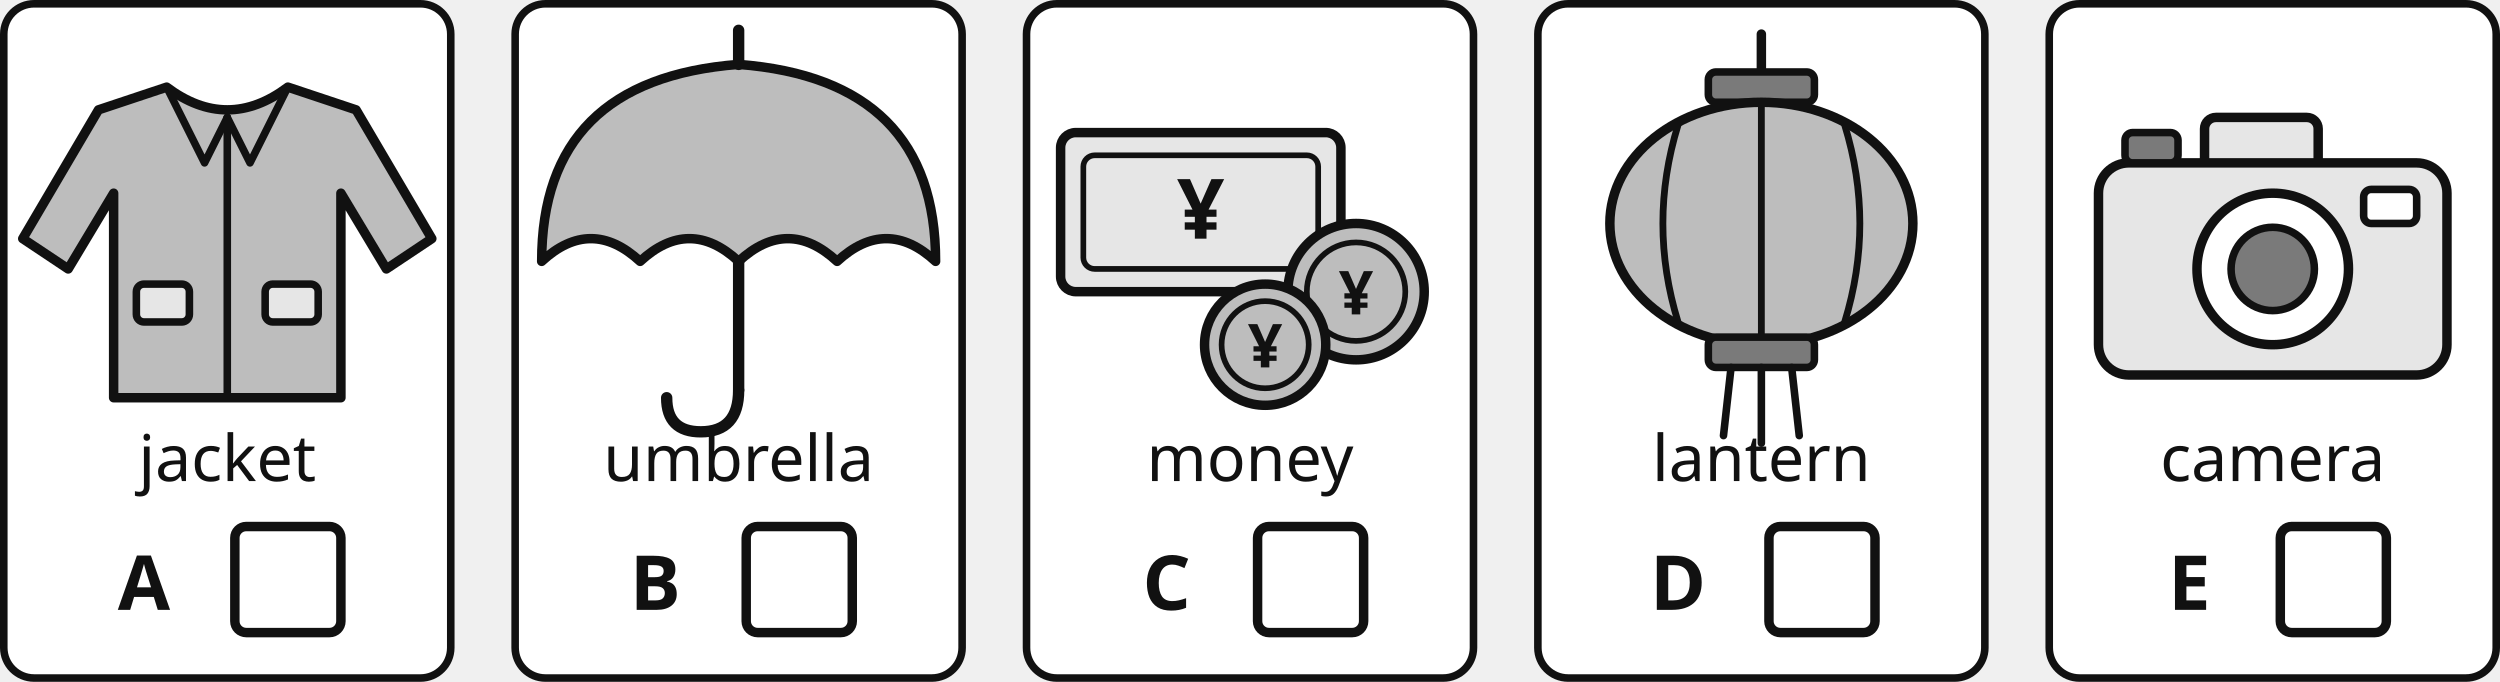
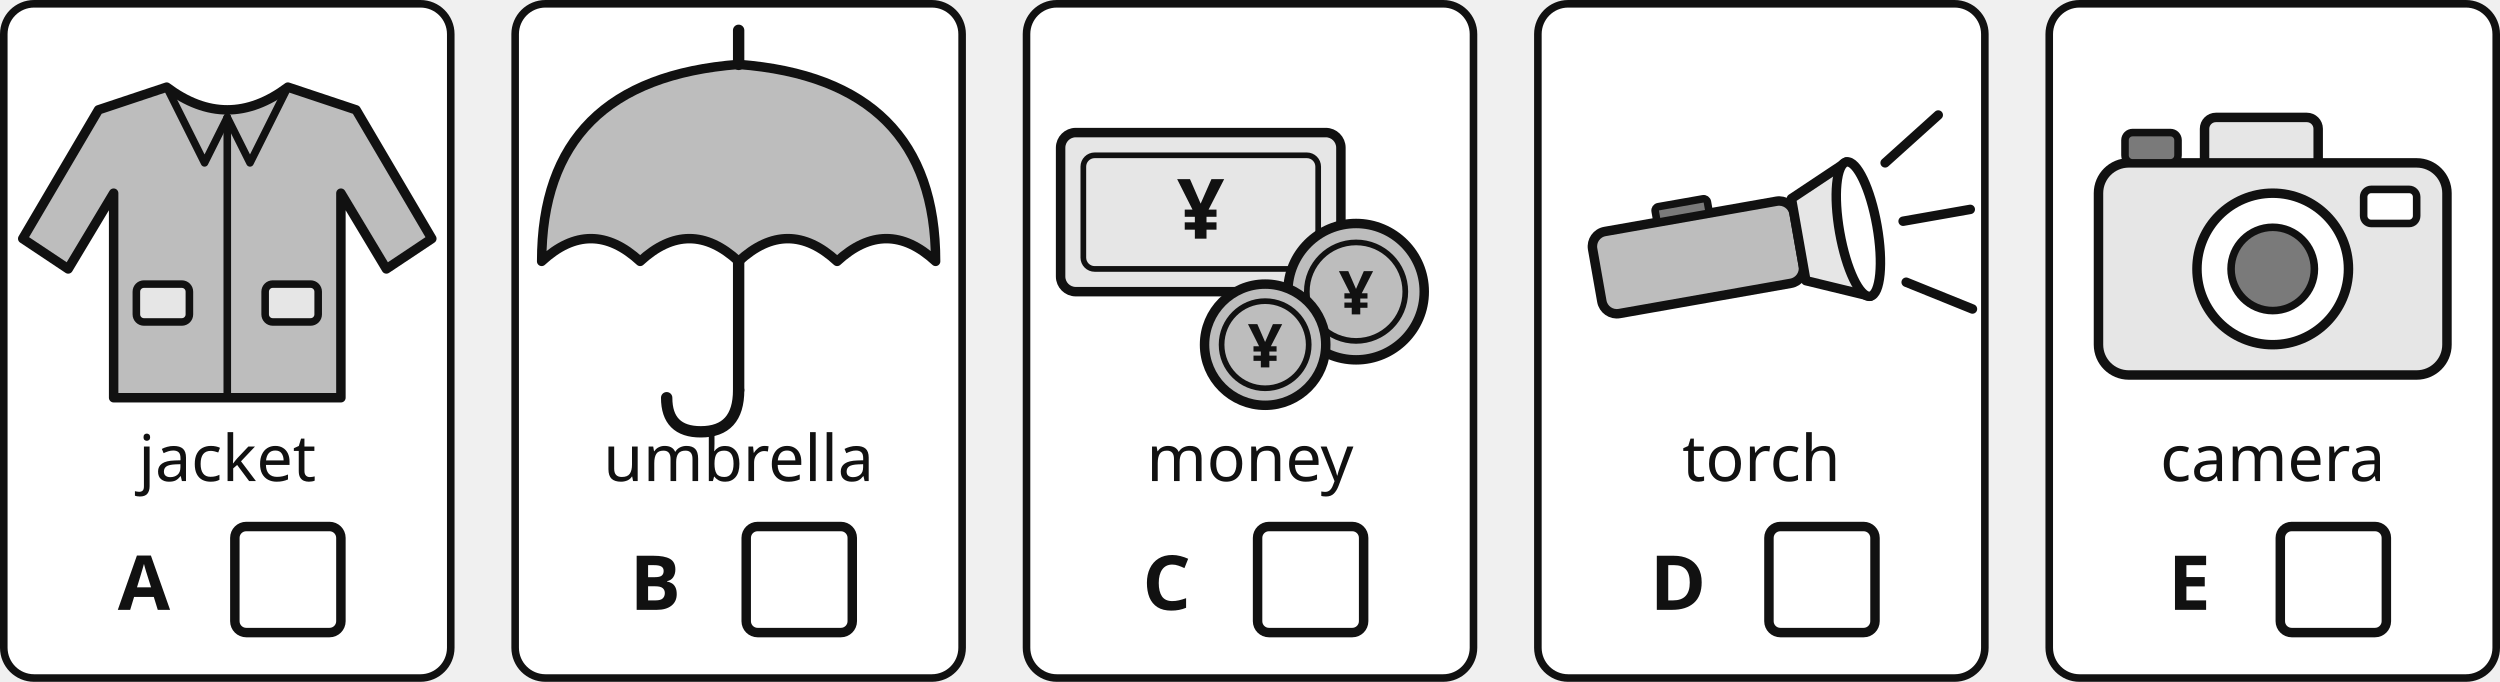
<svg xmlns="http://www.w3.org/2000/svg" viewBox="0 0 660 180" width="660" height="180" font-family="Atkinson Hyperlegible, Noto Sans, sans-serif">
  <rect x="1" y="1" width="118" height="178" rx="8" fill="#fff" stroke="#111" stroke-width="2" />
  <g transform="translate(60 65)">
    <path d="M -16 -42 L -34 -36 L -54 -2 L -42 6 L -30 -14 L -30 40 L 30 40 L 30 -14 L 42 6 L 54 -2 L 34 -36 L 16 -42 Q 0 -30 -16 -42 Z" fill="#bdbdbd" stroke="#111" stroke-width="2.5" stroke-linejoin="round" stroke-linecap="round" />
    <line x1="0" y1="-34" x2="0" y2="40" stroke="#111" stroke-width="2" stroke-linecap="round" />
    <path d="M -16 -42 L -6 -22 L 0 -34" fill="none" stroke="#111" stroke-width="2" stroke-linejoin="round" stroke-linecap="round" />
    <path d="M 16 -42 L 6 -22 L 0 -34" fill="none" stroke="#111" stroke-width="2" stroke-linejoin="round" stroke-linecap="round" />
    <rect x="-24" y="10" width="14" height="10" rx="2" fill="#e6e6e6" stroke="#111" stroke-width="2" />
    <rect x="10" y="10" width="14" height="10" rx="2" fill="#e6e6e6" stroke="#111" stroke-width="2" />
  </g>
  <text x="60" y="127" font-size="17" text-anchor="middle" fill="#111">jacket</text>
  <text x="38" y="161" font-size="20" text-anchor="middle" fill="#111" font-weight="700">A</text>
  <rect x="62" y="139" width="28" height="28" rx="3" fill="#fff" stroke="#111" stroke-width="2.5" />
  <rect x="136" y="1" width="118" height="178" rx="8" fill="#fff" stroke="#111" stroke-width="2" />
  <g transform="translate(195 65)">
    <path d="M -52 4 Q -52 -44 0 -48 Q 52 -44 52 4 Q 39 -8 26 4 Q 13 -8 0 4 Q -13 -8 -26 4 Q -39 -8 -52 4 Z" fill="#bdbdbd" stroke="#111" stroke-width="2.5" stroke-linejoin="round" stroke-linecap="round" />
    <line x1="0" y1="-48" x2="0" y2="-57" stroke="#111" stroke-width="3" stroke-linecap="round" />
    <line x1="0" y1="4" x2="0" y2="38" stroke="#111" stroke-width="3" stroke-linecap="round" />
    <path d="M 0 38 Q 0 49 -10 49 Q -19 49 -19 40" fill="none" stroke="#111" stroke-width="3" stroke-linejoin="round" stroke-linecap="round" />
  </g>
  <text x="195" y="127" font-size="17" text-anchor="middle" fill="#111">umbrella</text>
  <text x="173" y="161" font-size="20" text-anchor="middle" fill="#111" font-weight="700">B</text>
  <rect x="197" y="139" width="28" height="28" rx="3" fill="#fff" stroke="#111" stroke-width="2.5" />
  <rect x="271" y="1" width="118" height="178" rx="8" fill="#fff" stroke="#111" stroke-width="2" />
  <g transform="translate(330 65)">
    <rect x="-50" y="-30" width="74" height="42" rx="4" fill="#e6e6e6" stroke="#111" stroke-width="2.5" />
    <rect x="-44" y="-24" width="62" height="30" rx="3" fill="none" stroke="#111" stroke-width="1.5" />
    <text x="-13" y="-2" font-size="22" text-anchor="middle" fill="#111" font-weight="700">¥</text>
    <circle cx="28" cy="12" r="18" fill="#bdbdbd" stroke="#111" stroke-width="2.5" />
    <circle cx="28" cy="12" r="13" fill="none" stroke="#111" stroke-width="1.5" />
    <text x="28" y="18" font-size="16" text-anchor="middle" fill="#111" font-weight="700">¥</text>
    <circle cx="4" cy="26" r="16" fill="#bdbdbd" stroke="#111" stroke-width="2.5" />
    <circle cx="4" cy="26" r="11.5" fill="none" stroke="#111" stroke-width="1.5" />
    <text x="4" y="32" font-size="16" text-anchor="middle" fill="#111" font-weight="700">¥</text>
  </g>
  <text x="330" y="127" font-size="17" text-anchor="middle" fill="#111">money</text>
  <text x="308" y="161" font-size="20" text-anchor="middle" fill="#111" font-weight="700">C</text>
  <rect x="332" y="139" width="28" height="28" rx="3" fill="#fff" stroke="#111" stroke-width="2.5" />
  <rect x="406" y="1" width="118" height="178" rx="8" fill="#fff" stroke="#111" stroke-width="2" />
  <g transform="translate(465 65)">
-     <line x1="0" y1="-56" x2="0" y2="-44" stroke="#111" stroke-width="2.5" stroke-linecap="round" />
-     <rect x="-14" y="-46" width="28" height="8" rx="2" fill="#7a7a7a" stroke="#111" stroke-width="2" />
-     <ellipse cx="0" cy="-6" rx="40" ry="32" fill="#bdbdbd" stroke="#111" stroke-width="2.5" />
-     <path d="M -22 -32 Q -30 -6 -22 20" fill="none" stroke="#111" stroke-width="1.8" stroke-linejoin="round" stroke-linecap="round" />
-     <path d="M 22 -32 Q 30 -6 22 20" fill="none" stroke="#111" stroke-width="1.8" stroke-linejoin="round" stroke-linecap="round" />
-     <path d="M 0 -38 L 0 26" fill="none" stroke="#111" stroke-width="1.8" stroke-linejoin="round" stroke-linecap="round" />
-     <rect x="-14" y="24" width="28" height="8" rx="2" fill="#7a7a7a" stroke="#111" stroke-width="2" />
-     <line x1="-8" y1="32" x2="-10" y2="50" stroke="#111" stroke-width="2" stroke-linecap="round" />
-     <line x1="0" y1="32" x2="0" y2="52" stroke="#111" stroke-width="2" stroke-linecap="round" />
-     <line x1="8" y1="32" x2="10" y2="50" stroke="#111" stroke-width="2" stroke-linecap="round" />
+     <g transform="rotate(-10)">
+       <rect x="-44" y="-11" width="54" height="22" rx="4" fill="#bdbdbd" stroke="#111" stroke-width="2.5" />
+       <path d="M 10 -11 L 26 -18 L 26 18 L 10 11 Z" fill="#e6e6e6" stroke="#111" stroke-width="2.5" stroke-linejoin="round" stroke-linecap="round" />
+       <ellipse cx="26" cy="0" rx="5" ry="18" fill="#fff" stroke="#111" stroke-width="2.5" />
+       <rect x="-26" y="-15" width="14" height="4" rx="1" fill="#7a7a7a" stroke="#111" stroke-width="2" />
+       <line x1="36" y1="-16" x2="52" y2="-26" stroke="#111" stroke-width="2.5" stroke-linecap="round" />
+       <line x1="38" y1="0" x2="56" y2="0" stroke="#111" stroke-width="2.5" stroke-linecap="round" />
+       <line x1="36" y1="16" x2="52" y2="26" stroke="#111" stroke-width="2.5" stroke-linecap="round" />
+     </g>
  </g>
-   <text x="465" y="127" font-size="17" text-anchor="middle" fill="#111">lantern</text>
+   <text x="465" y="127" font-size="17" text-anchor="middle" fill="#111">torch</text>
  <text x="443" y="161" font-size="20" text-anchor="middle" fill="#111" font-weight="700">D</text>
  <rect x="467" y="139" width="28" height="28" rx="3" fill="#fff" stroke="#111" stroke-width="2.5" />
  <rect x="541" y="1" width="118" height="178" rx="8" fill="#fff" stroke="#111" stroke-width="2" />
  <g transform="translate(600 65)">
    <rect x="-18" y="-34" width="30" height="14" rx="3" fill="#e6e6e6" stroke="#111" stroke-width="2.5" />
    <rect x="-46" y="-22" width="92" height="56" rx="8" fill="#e6e6e6" stroke="#111" stroke-width="2.5" />
    <circle cx="0" cy="6" r="20" fill="#fff" stroke="#111" stroke-width="2.5" />
    <circle cx="0" cy="6" r="11" fill="#7a7a7a" stroke="#111" stroke-width="2" />
    <rect x="24" y="-15" width="14" height="9" rx="2" fill="#fff" stroke="#111" stroke-width="2" />
    <rect x="-39" y="-30" width="14" height="8" rx="2" fill="#7a7a7a" stroke="#111" stroke-width="2" />
  </g>
  <text x="600" y="127" font-size="17" text-anchor="middle" fill="#111">camera</text>
  <text x="578" y="161" font-size="20" text-anchor="middle" fill="#111" font-weight="700">E</text>
  <rect x="602" y="139" width="28" height="28" rx="3" fill="#fff" stroke="#111" stroke-width="2.5" />
</svg>
